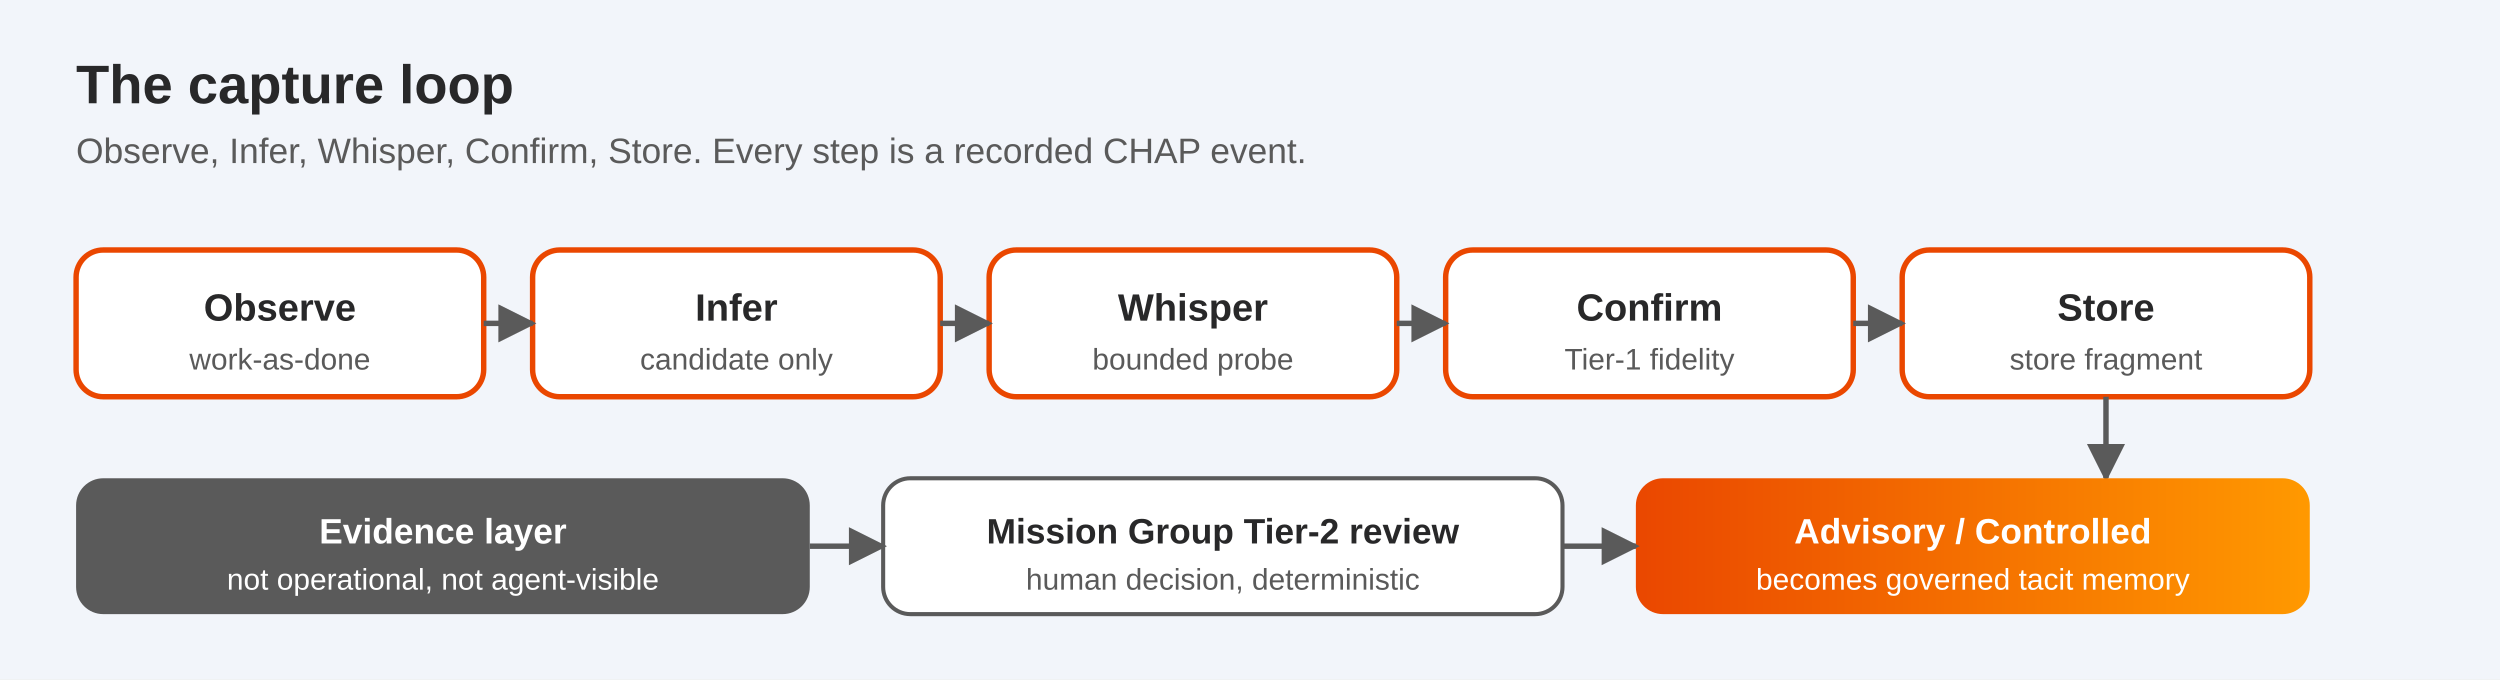
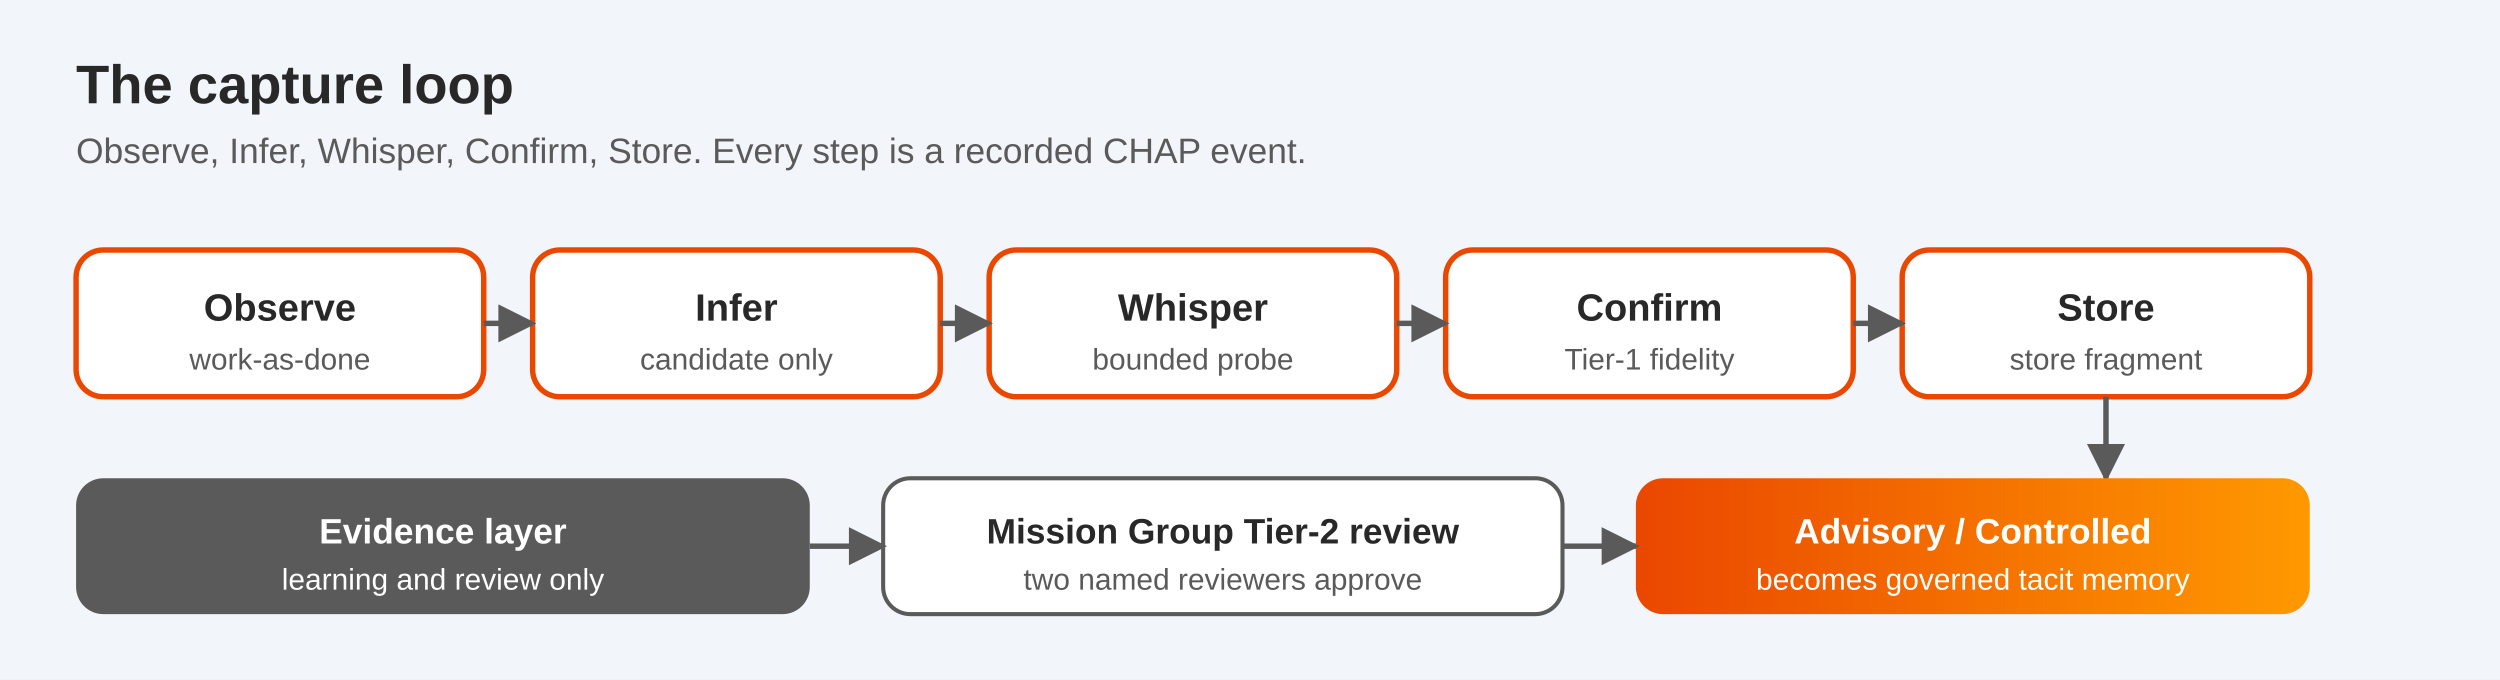
<svg xmlns="http://www.w3.org/2000/svg" viewBox="0 0 920 250" font-family="Arial, Helvetica, sans-serif" role="img" aria-label="Metis capture loop">
  <defs>
    <linearGradient id="ember" x1="0" y1="0" x2="1" y2="0">
      <stop offset="0" stop-color="#EA4700" />
      <stop offset="1" stop-color="#FF9900" />
    </linearGradient>
    <marker id="arr" viewBox="0 0 10 10" refX="9" refY="5" markerWidth="7" markerHeight="7" orient="auto-start-reverse">
      <path d="M0 0 L10 5 L0 10 z" fill="#5A5A5A" />
    </marker>
  </defs>
  <rect width="920" height="250" fill="#F2F5FA" />
  <text x="28" y="38" font-size="20" font-weight="bold" fill="#282829">The capture loop</text>
  <text x="28" y="60" font-size="13" fill="#5A5A5A">Observe, Infer, Whisper, Confirm, Store. Every step is a recorded CHAP event.</text>
  <g>
    <rect x="28" y="92" width="150" height="54" rx="10" fill="#FFFFFF" stroke="#EA4700" stroke-width="2" />
    <text x="103" y="118" font-size="14" font-weight="bold" fill="#282829" text-anchor="middle">Observe</text>
    <text x="103" y="136" font-size="11" fill="#5A5A5A" text-anchor="middle">work-as-done</text>
    <rect x="196" y="92" width="150" height="54" rx="10" fill="#FFFFFF" stroke="#EA4700" stroke-width="2" />
    <text x="271" y="118" font-size="14" font-weight="bold" fill="#282829" text-anchor="middle">Infer</text>
    <text x="271" y="136" font-size="11" fill="#5A5A5A" text-anchor="middle">candidate only</text>
    <rect x="364" y="92" width="150" height="54" rx="10" fill="#FFFFFF" stroke="#EA4700" stroke-width="2" />
    <text x="439" y="118" font-size="14" font-weight="bold" fill="#282829" text-anchor="middle">Whisper</text>
    <text x="439" y="136" font-size="11" fill="#5A5A5A" text-anchor="middle">bounded probe</text>
    <rect x="532" y="92" width="150" height="54" rx="10" fill="#FFFFFF" stroke="#EA4700" stroke-width="2" />
    <text x="607" y="118" font-size="14" font-weight="bold" fill="#282829" text-anchor="middle">Confirm</text>
    <text x="607" y="136" font-size="11" fill="#5A5A5A" text-anchor="middle">Tier-1 fidelity</text>
    <rect x="700" y="92" width="150" height="54" rx="10" fill="#FFFFFF" stroke="#EA4700" stroke-width="2" />
    <text x="775" y="118" font-size="14" font-weight="bold" fill="#282829" text-anchor="middle">Store</text>
    <text x="775" y="136" font-size="11" fill="#5A5A5A" text-anchor="middle">store fragment</text>
  </g>
  <line x1="178" y1="119" x2="196" y2="119" stroke="#5A5A5A" stroke-width="2" marker-end="url(#arr)" />
  <line x1="346" y1="119" x2="364" y2="119" stroke="#5A5A5A" stroke-width="2" marker-end="url(#arr)" />
  <line x1="514" y1="119" x2="532" y2="119" stroke="#5A5A5A" stroke-width="2" marker-end="url(#arr)" />
  <line x1="682" y1="119" x2="700" y2="119" stroke="#5A5A5A" stroke-width="2" marker-end="url(#arr)" />
  <line x1="775" y1="146" x2="775" y2="176" stroke="#5A5A5A" stroke-width="2" marker-end="url(#arr)" />
  <rect x="28" y="176" width="270" height="50" rx="10" fill="#5A5A5A" />
  <text x="163" y="200" font-size="13" font-weight="bold" fill="#FFFFFF" text-anchor="middle">Evidence layer</text>
-   <text x="163" y="217" font-size="11" fill="#FFFFFF" text-anchor="middle">not operational, not agent-visible</text>
+   <text x="163" y="217" font-size="11" fill="#FFFFFF" text-anchor="middle">learning and review only</text>
  <rect x="325" y="176" width="250" height="50" rx="10" fill="#FFFFFF" stroke="#5A5A5A" stroke-width="1.5" />
  <text x="450" y="200" font-size="13" font-weight="bold" fill="#282829" text-anchor="middle">Mission Group Tier-2 review</text>
-   <text x="450" y="217" font-size="11" fill="#5A5A5A" text-anchor="middle">human decision, deterministic</text>
+   <text x="450" y="217" font-size="11" fill="#5A5A5A" text-anchor="middle">two named reviewers approve</text>
  <rect x="602" y="176" width="248" height="50" rx="10" fill="url(#ember)" />
  <text x="726" y="200" font-size="13" font-weight="bold" fill="#FFFFFF" text-anchor="middle">Advisory / Controlled</text>
  <text x="726" y="217" font-size="11" fill="#FFFFFF" text-anchor="middle">becomes governed tacit memory</text>
  <line x1="298" y1="201" x2="325" y2="201" stroke="#5A5A5A" stroke-width="2" marker-end="url(#arr)" />
  <line x1="575" y1="201" x2="602" y2="201" stroke="#5A5A5A" stroke-width="2" marker-end="url(#arr)" />
</svg>
